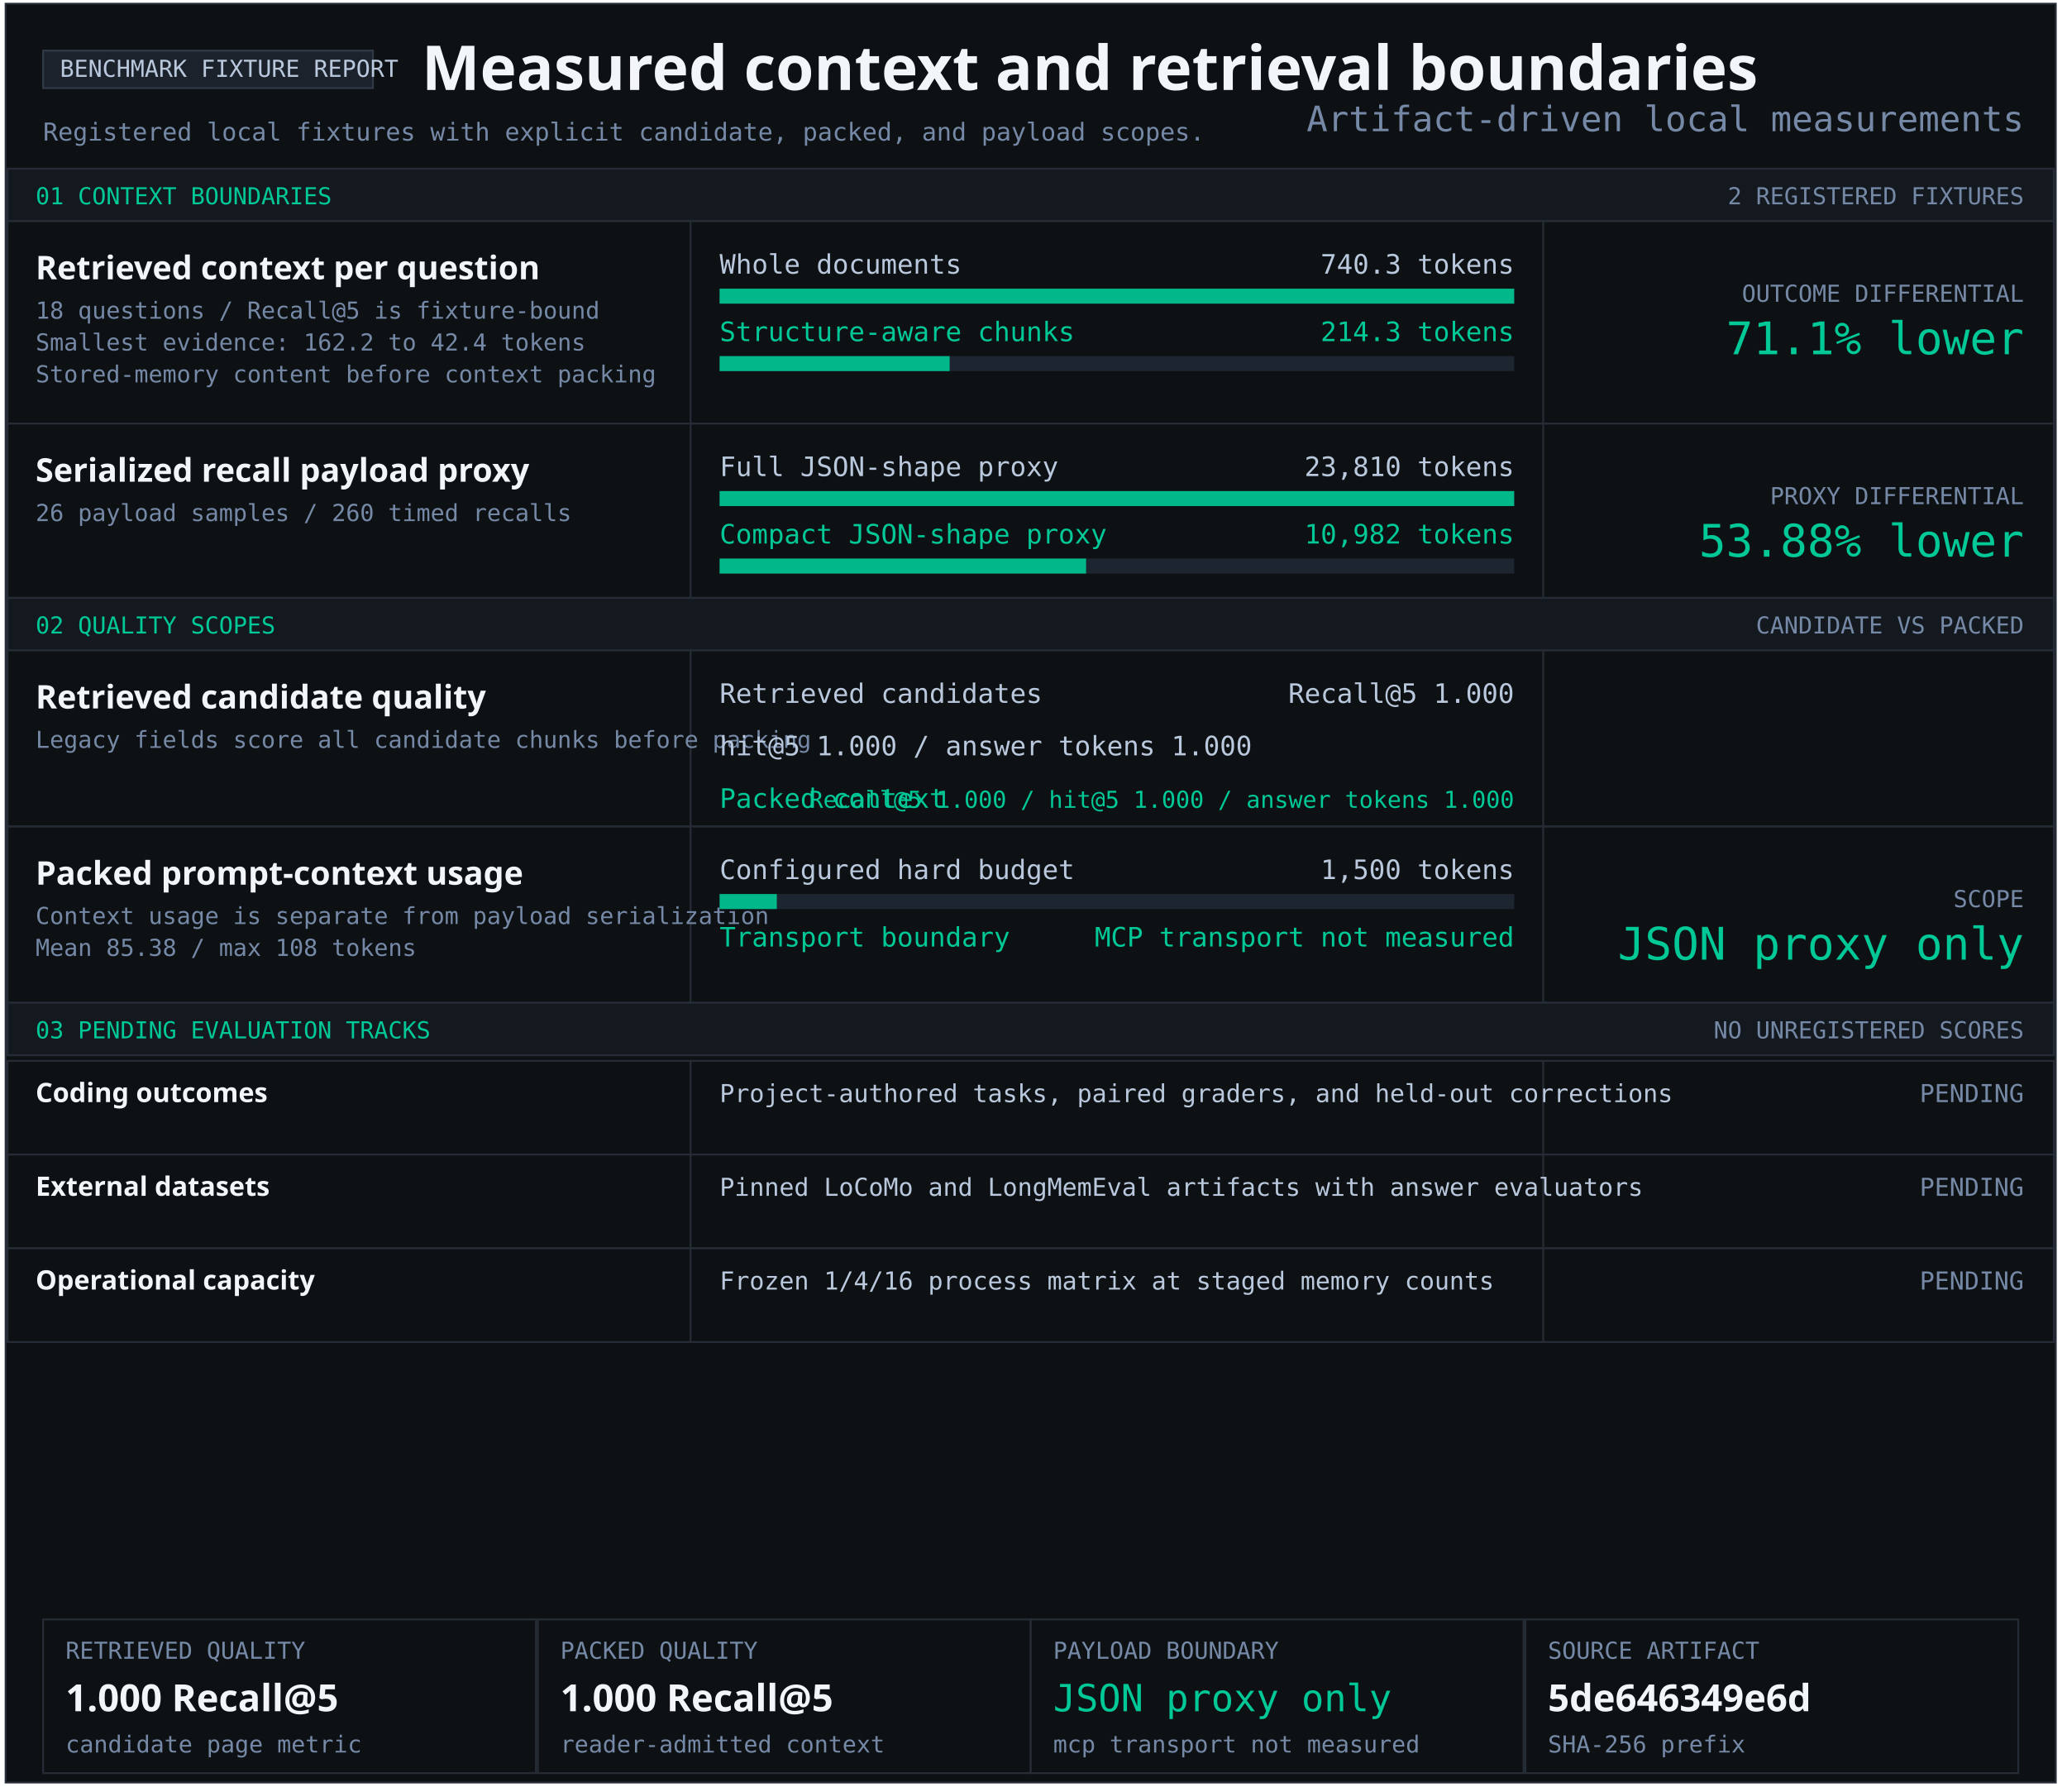
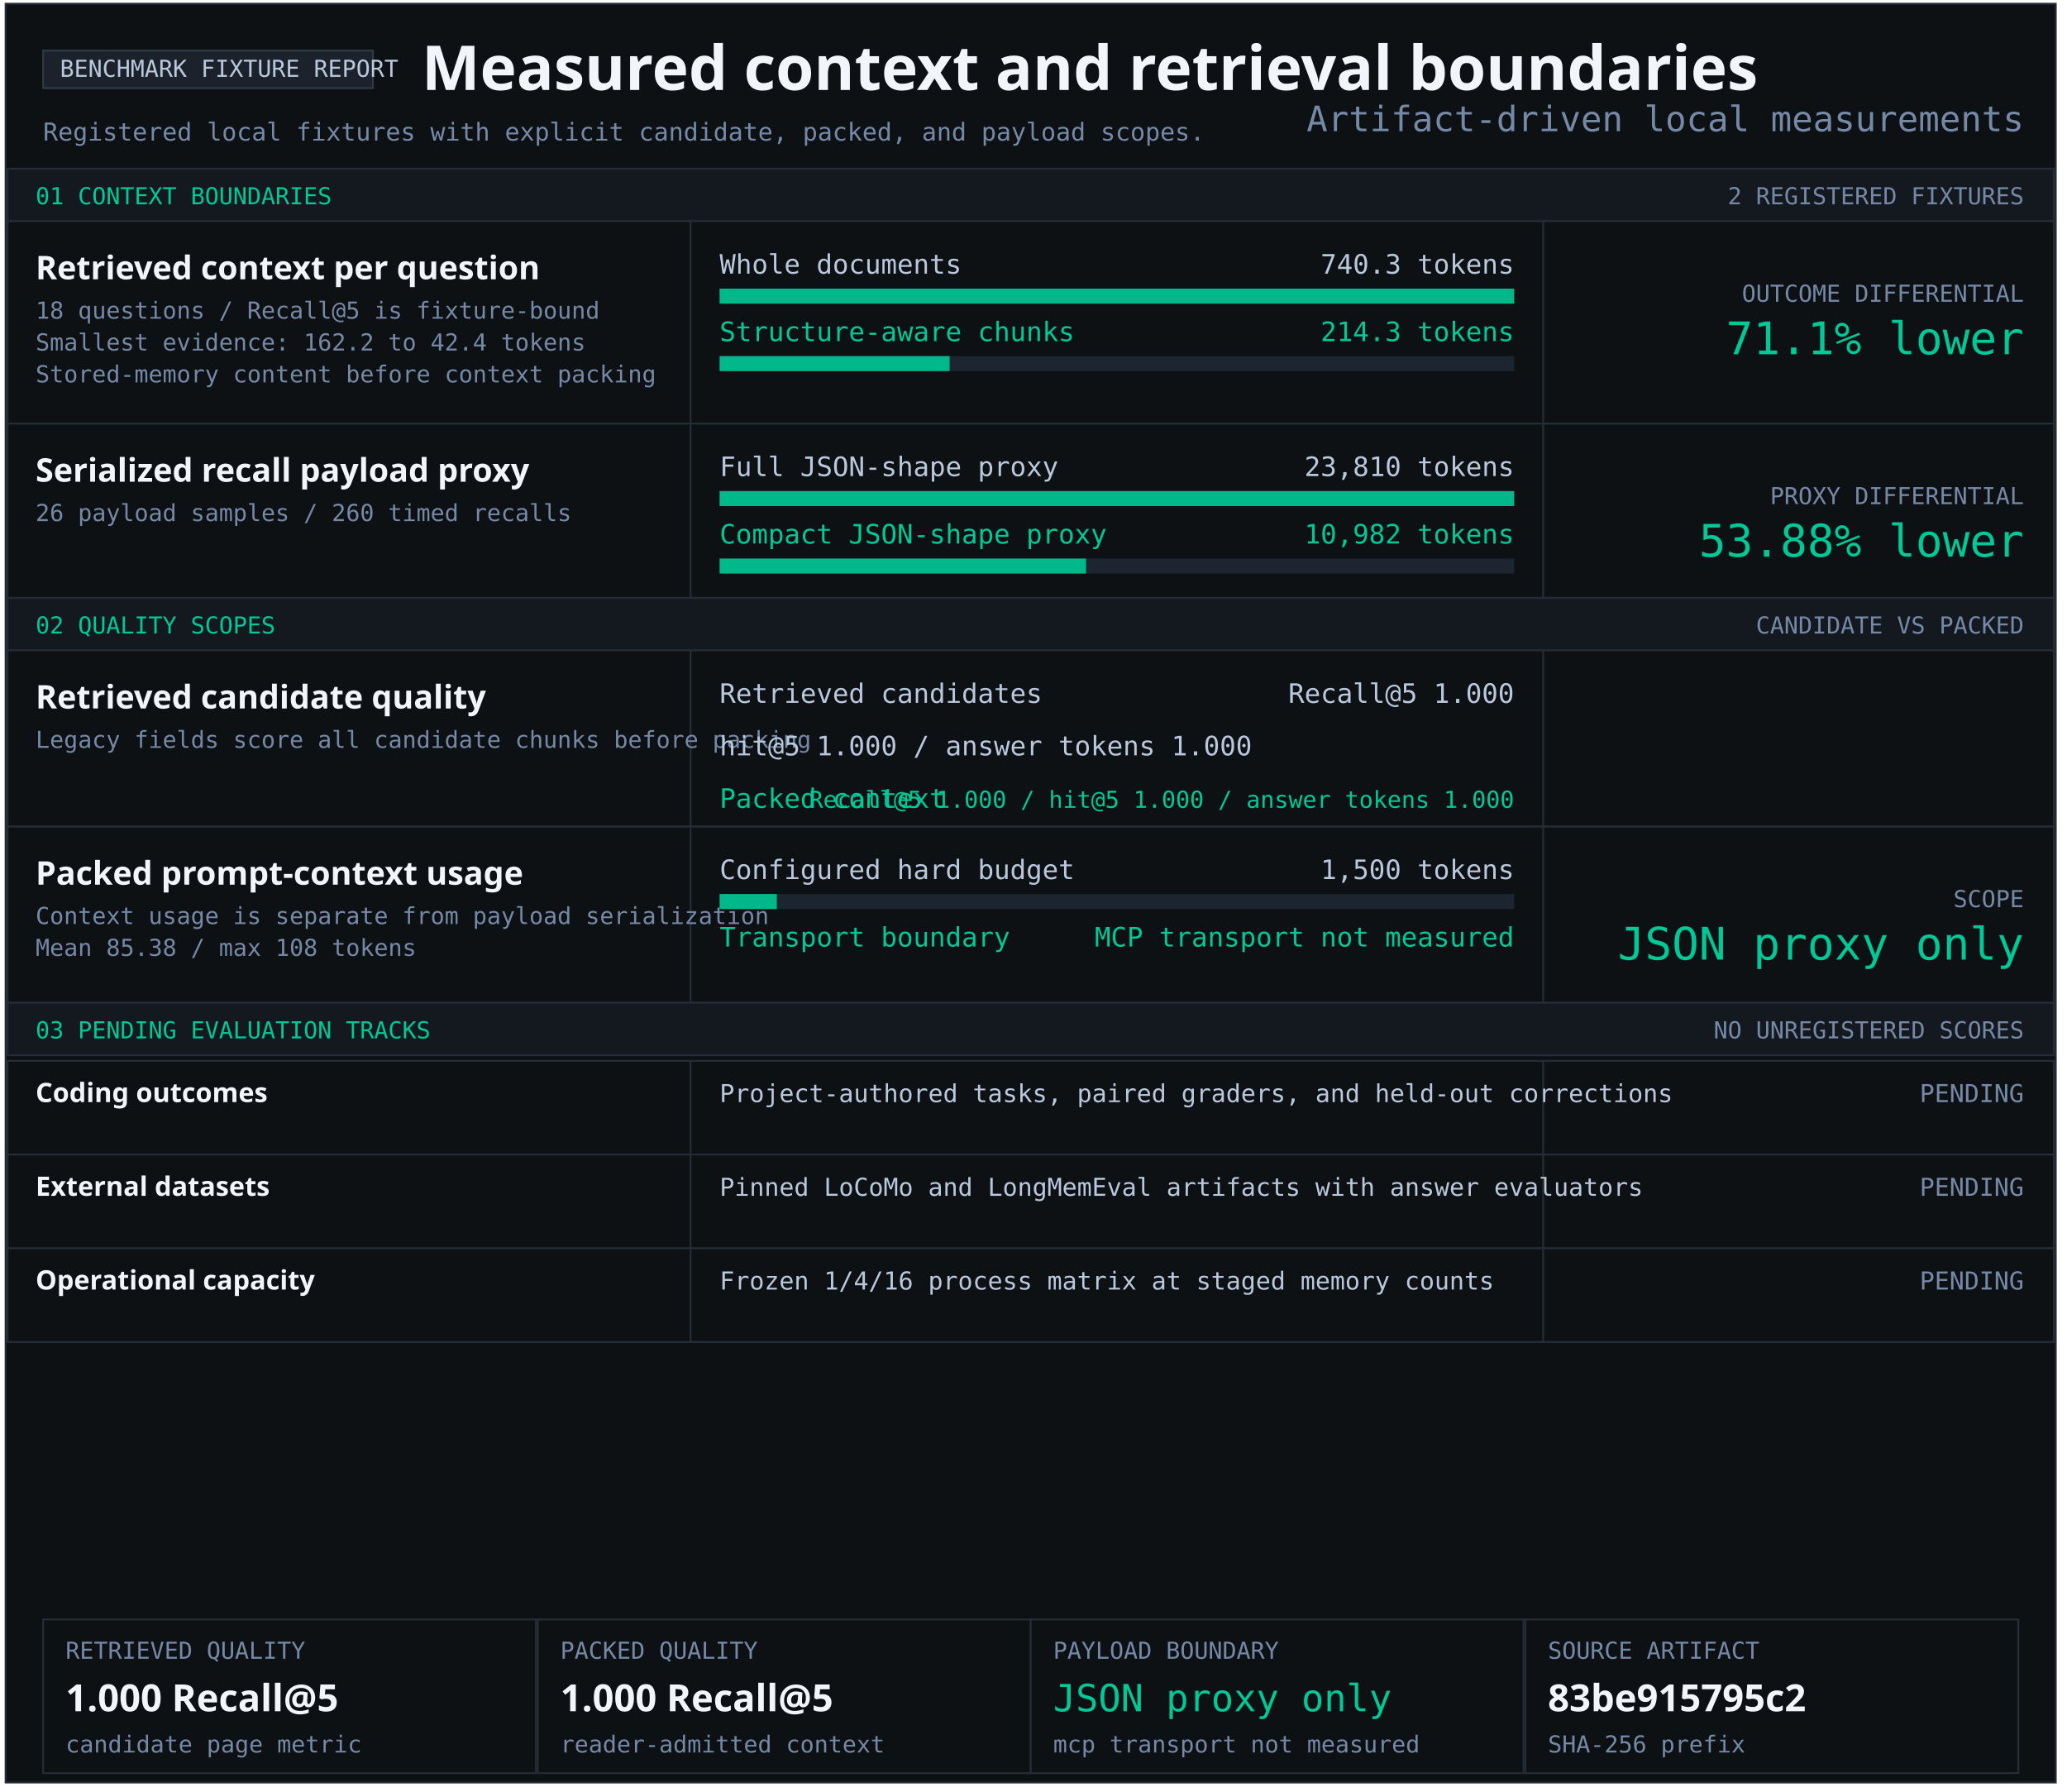
<svg xmlns="http://www.w3.org/2000/svg" width="1103" height="956" viewBox="0 0 1103 956" role="img" aria-labelledby="title desc">
  <style>text{font-family:Consolas,monospace;fill:#b9c8dc} .heading{font-family:Segoe UI,sans-serif;font-weight:700;fill:#f2f5f9} .green{fill:#00c896}.muted{fill:#7589a7}</style>
  <rect x="3" y="2" width="1094" height="949" fill="#0e1114" stroke="#252c36" />
  <rect x="23" y="27" width="176" height="20" fill="#1c222b" stroke="#303a47" />
  <text x="32" y="41" font-size="12.5" text-anchor="start">BENCHMARK FIXTURE REPORT</text>
  <text x="225" y="48" font-size="33" class="heading" text-anchor="start">Measured context and retrieval boundaries</text>
  <text x="23" y="75" font-size="13.2" class="muted" text-anchor="start">Registered local fixtures with explicit candidate, packed, and payload scopes.</text>
  <rect x="4" y="90" width="1092" height="28" fill="#141920" stroke="#252c36" />
  <text x="19" y="109" font-size="12.5" class="green" text-anchor="start">01 CONTEXT BOUNDARIES</text>
  <text x="1080" y="109" font-size="12.5" class="muted" text-anchor="end">2 REGISTERED FIXTURES</text>
  <rect x="4" y="118" width="1092" height="108" fill="#0e1114" stroke="#252c36" />
  <rect x="368" y="118" width="1" height="108" fill="#252c36" />
  <rect x="823" y="118" width="1" height="108" fill="#252c36" />
  <g aria-label="Structure-aware chunking; 740.3 to 214.3 tokens">
    <text x="19" y="149" font-size="17.4" class="heading" text-anchor="start">Retrieved context per question</text>
    <text x="19" y="170" font-size="12.5" class="muted" text-anchor="start">18 questions / Recall@5 is fixture-bound</text>
    <text x="19" y="187" font-size="12.5" class="muted" text-anchor="start">Smallest evidence: 162.2 to 42.4 tokens</text>
    <text x="19" y="204" font-size="12.5" class="muted" text-anchor="start">Stored-memory content before context packing</text>
    <text x="384" y="146" font-size="14.3" text-anchor="start">Whole documents</text>
    <text x="808" y="146" font-size="14.3" text-anchor="end">740.3 tokens</text>
    <rect x="384" y="154" width="424" height="8" fill="#1d2530" />
    <rect x="384" y="154" width="424.00" height="8" fill="#00b889" />
    <text x="384" y="182" font-size="14.3" class="green" text-anchor="start">Structure-aware chunks</text>
    <text x="808" y="182" font-size="14.3" class="green" text-anchor="end">214.3 tokens</text>
    <rect x="384" y="190" width="424" height="8" fill="#1d2530" />
    <rect x="384" y="190" width="122.74" height="8" fill="#00b889" />
    <text x="1080" y="161" font-size="12.5" class="muted" text-anchor="end">OUTCOME DIFFERENTIAL</text>
    <text x="1080" y="189" font-size="24" class="green" text-anchor="end">71.1% lower</text>
  </g>
  <rect x="4" y="226" width="1092" height="93" fill="#0e1114" stroke="#252c36" />
  <rect x="368" y="226" width="1" height="93" fill="#252c36" />
  <rect x="823" y="226" width="1" height="93" fill="#252c36" />
  <g aria-label="Serialized JSON-shape payload proxy; 23,810 full; 10,982 compact">
    <text x="19" y="257" font-size="17.4" class="heading" text-anchor="start">Serialized recall payload proxy</text>
    <text x="19" y="278" font-size="12.5" class="muted" text-anchor="start">26 payload samples / 260 timed recalls</text>
    <text x="384" y="254" font-size="14.3" text-anchor="start">Full JSON-shape proxy</text>
    <text x="808" y="254" font-size="14.3" text-anchor="end">23,810 tokens</text>
    <rect x="384" y="262" width="424" height="8" fill="#1d2530" />
    <rect x="384" y="262" width="424.00" height="8" fill="#00b889" />
    <text x="384" y="290" font-size="14.3" class="green" text-anchor="start">Compact JSON-shape proxy</text>
    <text x="808" y="290" font-size="14.3" class="green" text-anchor="end">10,982 tokens</text>
    <rect x="384" y="298" width="424" height="8" fill="#1d2530" />
    <rect x="384" y="298" width="195.56" height="8" fill="#00b889" />
    <text x="1080" y="269" font-size="12.5" class="muted" text-anchor="end">PROXY DIFFERENTIAL</text>
    <text x="1080" y="297" font-size="24" class="green" text-anchor="end">53.88% lower</text>
  </g>
  <rect x="4" y="319" width="1092" height="28" fill="#141920" stroke="#252c36" />
  <text x="19" y="338" font-size="12.5" class="green" text-anchor="start">02 QUALITY SCOPES</text>
  <text x="1080" y="338" font-size="12.5" class="muted" text-anchor="end">CANDIDATE VS PACKED</text>
  <rect x="4" y="347" width="1092" height="94" fill="#0e1114" stroke="#252c36" />
  <rect x="368" y="347" width="1" height="94" fill="#252c36" />
  <rect x="823" y="347" width="1" height="94" fill="#252c36" />
  <g aria-label="Retrieved candidate quality and packed context quality">
    <text x="19" y="378" font-size="17.4" class="heading" text-anchor="start">Retrieved candidate quality</text>
    <text x="19" y="399" font-size="12.5" class="muted" text-anchor="start">Legacy fields score all candidate chunks before packing</text>
    <text x="384" y="375" font-size="14.3" text-anchor="start">Retrieved candidates</text>
    <text x="808" y="375" font-size="14.3" text-anchor="end">Recall@5 1.000</text>
    <text x="384" y="403" font-size="14.3" text-anchor="start">hit@5 1.000 / answer tokens 1.000</text>
    <text x="384" y="431" font-size="14.3" class="green" text-anchor="start">Packed context</text>
    <text x="808" y="431" font-size="12.5" class="green" text-anchor="end">Recall@5 1.000 / hit@5 1.000 / answer tokens 1.000</text>
  </g>
  <rect x="4" y="441" width="1092" height="94" fill="#0e1114" stroke="#252c36" />
  <rect x="368" y="441" width="1" height="94" fill="#252c36" />
  <rect x="823" y="441" width="1" height="94" fill="#252c36" />
  <text x="19" y="472" font-size="17.4" class="heading" text-anchor="start">Packed prompt-context usage</text>
  <text x="19" y="493" font-size="12.5" class="muted" text-anchor="start">Context usage is separate from payload serialization</text>
  <text x="19" y="510" font-size="12.5" class="muted" text-anchor="start">Mean 85.38 / max 108 tokens</text>
  <text x="384" y="469" font-size="14.3" text-anchor="start">Configured hard budget</text>
  <text x="808" y="469" font-size="14.3" text-anchor="end">1,500 tokens</text>
  <rect x="384" y="477" width="424" height="8" fill="#1d2530" />
  <rect x="384" y="477" width="30.53" height="8" fill="#00b889" />
  <text x="384" y="505" font-size="14.3" class="green" text-anchor="start">Transport boundary</text>
  <text x="808" y="505" font-size="14.3" class="green" text-anchor="end">MCP transport not measured</text>
  <text x="1080" y="484" font-size="12.5" class="muted" text-anchor="end">SCOPE</text>
  <text x="1080" y="512" font-size="24" class="green" text-anchor="end">JSON proxy only</text>
  <rect x="4" y="535" width="1092" height="28" fill="#141920" stroke="#252c36" />
  <text x="19" y="554" font-size="12.5" class="green" text-anchor="start">03 PENDING EVALUATION TRACKS</text>
  <text x="1080" y="554" font-size="12.5" class="muted" text-anchor="end">NO UNREGISTERED SCORES</text>
  <rect x="4" y="566" width="1092" height="50" fill="#0e1114" stroke="#252c36" />
  <rect x="368" y="566" width="1" height="50" fill="#252c36" />
  <rect x="823" y="566" width="1" height="50" fill="#252c36" />
  <text x="19" y="588" font-size="14.3" class="heading" text-anchor="start">Coding outcomes</text>
  <text x="384" y="588" font-size="13.2" text-anchor="start">Project-authored tasks, paired graders, and held-out corrections</text>
  <text x="1080" y="588" font-size="13.2" class="muted" text-anchor="end">PENDING</text>
  <rect x="4" y="616" width="1092" height="50" fill="#0e1114" stroke="#252c36" />
  <rect x="368" y="616" width="1" height="50" fill="#252c36" />
  <rect x="823" y="616" width="1" height="50" fill="#252c36" />
  <text x="19" y="638" font-size="14.3" class="heading" text-anchor="start">External datasets</text>
  <text x="384" y="638" font-size="13.2" text-anchor="start">Pinned LoCoMo and LongMemEval artifacts with answer evaluators</text>
  <text x="1080" y="638" font-size="13.2" class="muted" text-anchor="end">PENDING</text>
  <rect x="4" y="666" width="1092" height="50" fill="#0e1114" stroke="#252c36" />
  <rect x="368" y="666" width="1" height="50" fill="#252c36" />
  <rect x="823" y="666" width="1" height="50" fill="#252c36" />
  <text x="19" y="688" font-size="14.3" class="heading" text-anchor="start">Operational capacity</text>
  <text x="384" y="688" font-size="13.2" text-anchor="start">Frozen 1/4/16 process matrix at staged memory counts</text>
  <text x="1080" y="688" font-size="13.2" class="muted" text-anchor="end">PENDING</text>
  <rect x="23" y="864" width="263" height="82" fill="#0e1114" stroke="#252c36" />
  <text x="35" y="885" font-size="12.5" class="muted" text-anchor="start">RETRIEVED QUALITY</text>
  <text x="35" y="913" font-size="20" class="heading" text-anchor="start">1.000 Recall@5</text>
  <text x="35" y="935" font-size="12.5" class="muted" text-anchor="start">candidate page metric</text>
  <rect x="287" y="864" width="263" height="82" fill="#0e1114" stroke="#252c36" />
  <text x="299" y="885" font-size="12.5" class="muted" text-anchor="start">PACKED QUALITY</text>
  <text x="299" y="913" font-size="20" class="heading" text-anchor="start">1.000 Recall@5</text>
  <text x="299" y="935" font-size="12.5" class="muted" text-anchor="start">reader-admitted context</text>
  <rect x="550" y="864" width="263" height="82" fill="#0e1114" stroke="#252c36" />
  <text x="562" y="885" font-size="12.5" class="muted" text-anchor="start">PAYLOAD BOUNDARY</text>
  <text x="562" y="913" font-size="20" class="green" text-anchor="start">JSON proxy only</text>
  <text x="562" y="935" font-size="12.5" class="muted" text-anchor="start">mcp transport not measured</text>
  <rect x="814" y="864" width="263" height="82" fill="#0e1114" stroke="#252c36" />
  <text x="826" y="885" font-size="12.5" class="muted" text-anchor="start">SOURCE ARTIFACT</text>
-   <text x="826" y="913" font-size="20" class="heading" text-anchor="start">5de646349e6d</text>
+   <text x="826" y="913" font-size="20" class="heading" text-anchor="start">83be915795c2</text>
  <text x="826" y="935" font-size="12.5" class="muted" text-anchor="start">SHA-256 prefix</text>
  <text x="1080" y="70" font-size="18.7" class="muted" text-anchor="end">Artifact-driven local measurements</text>
</svg>
